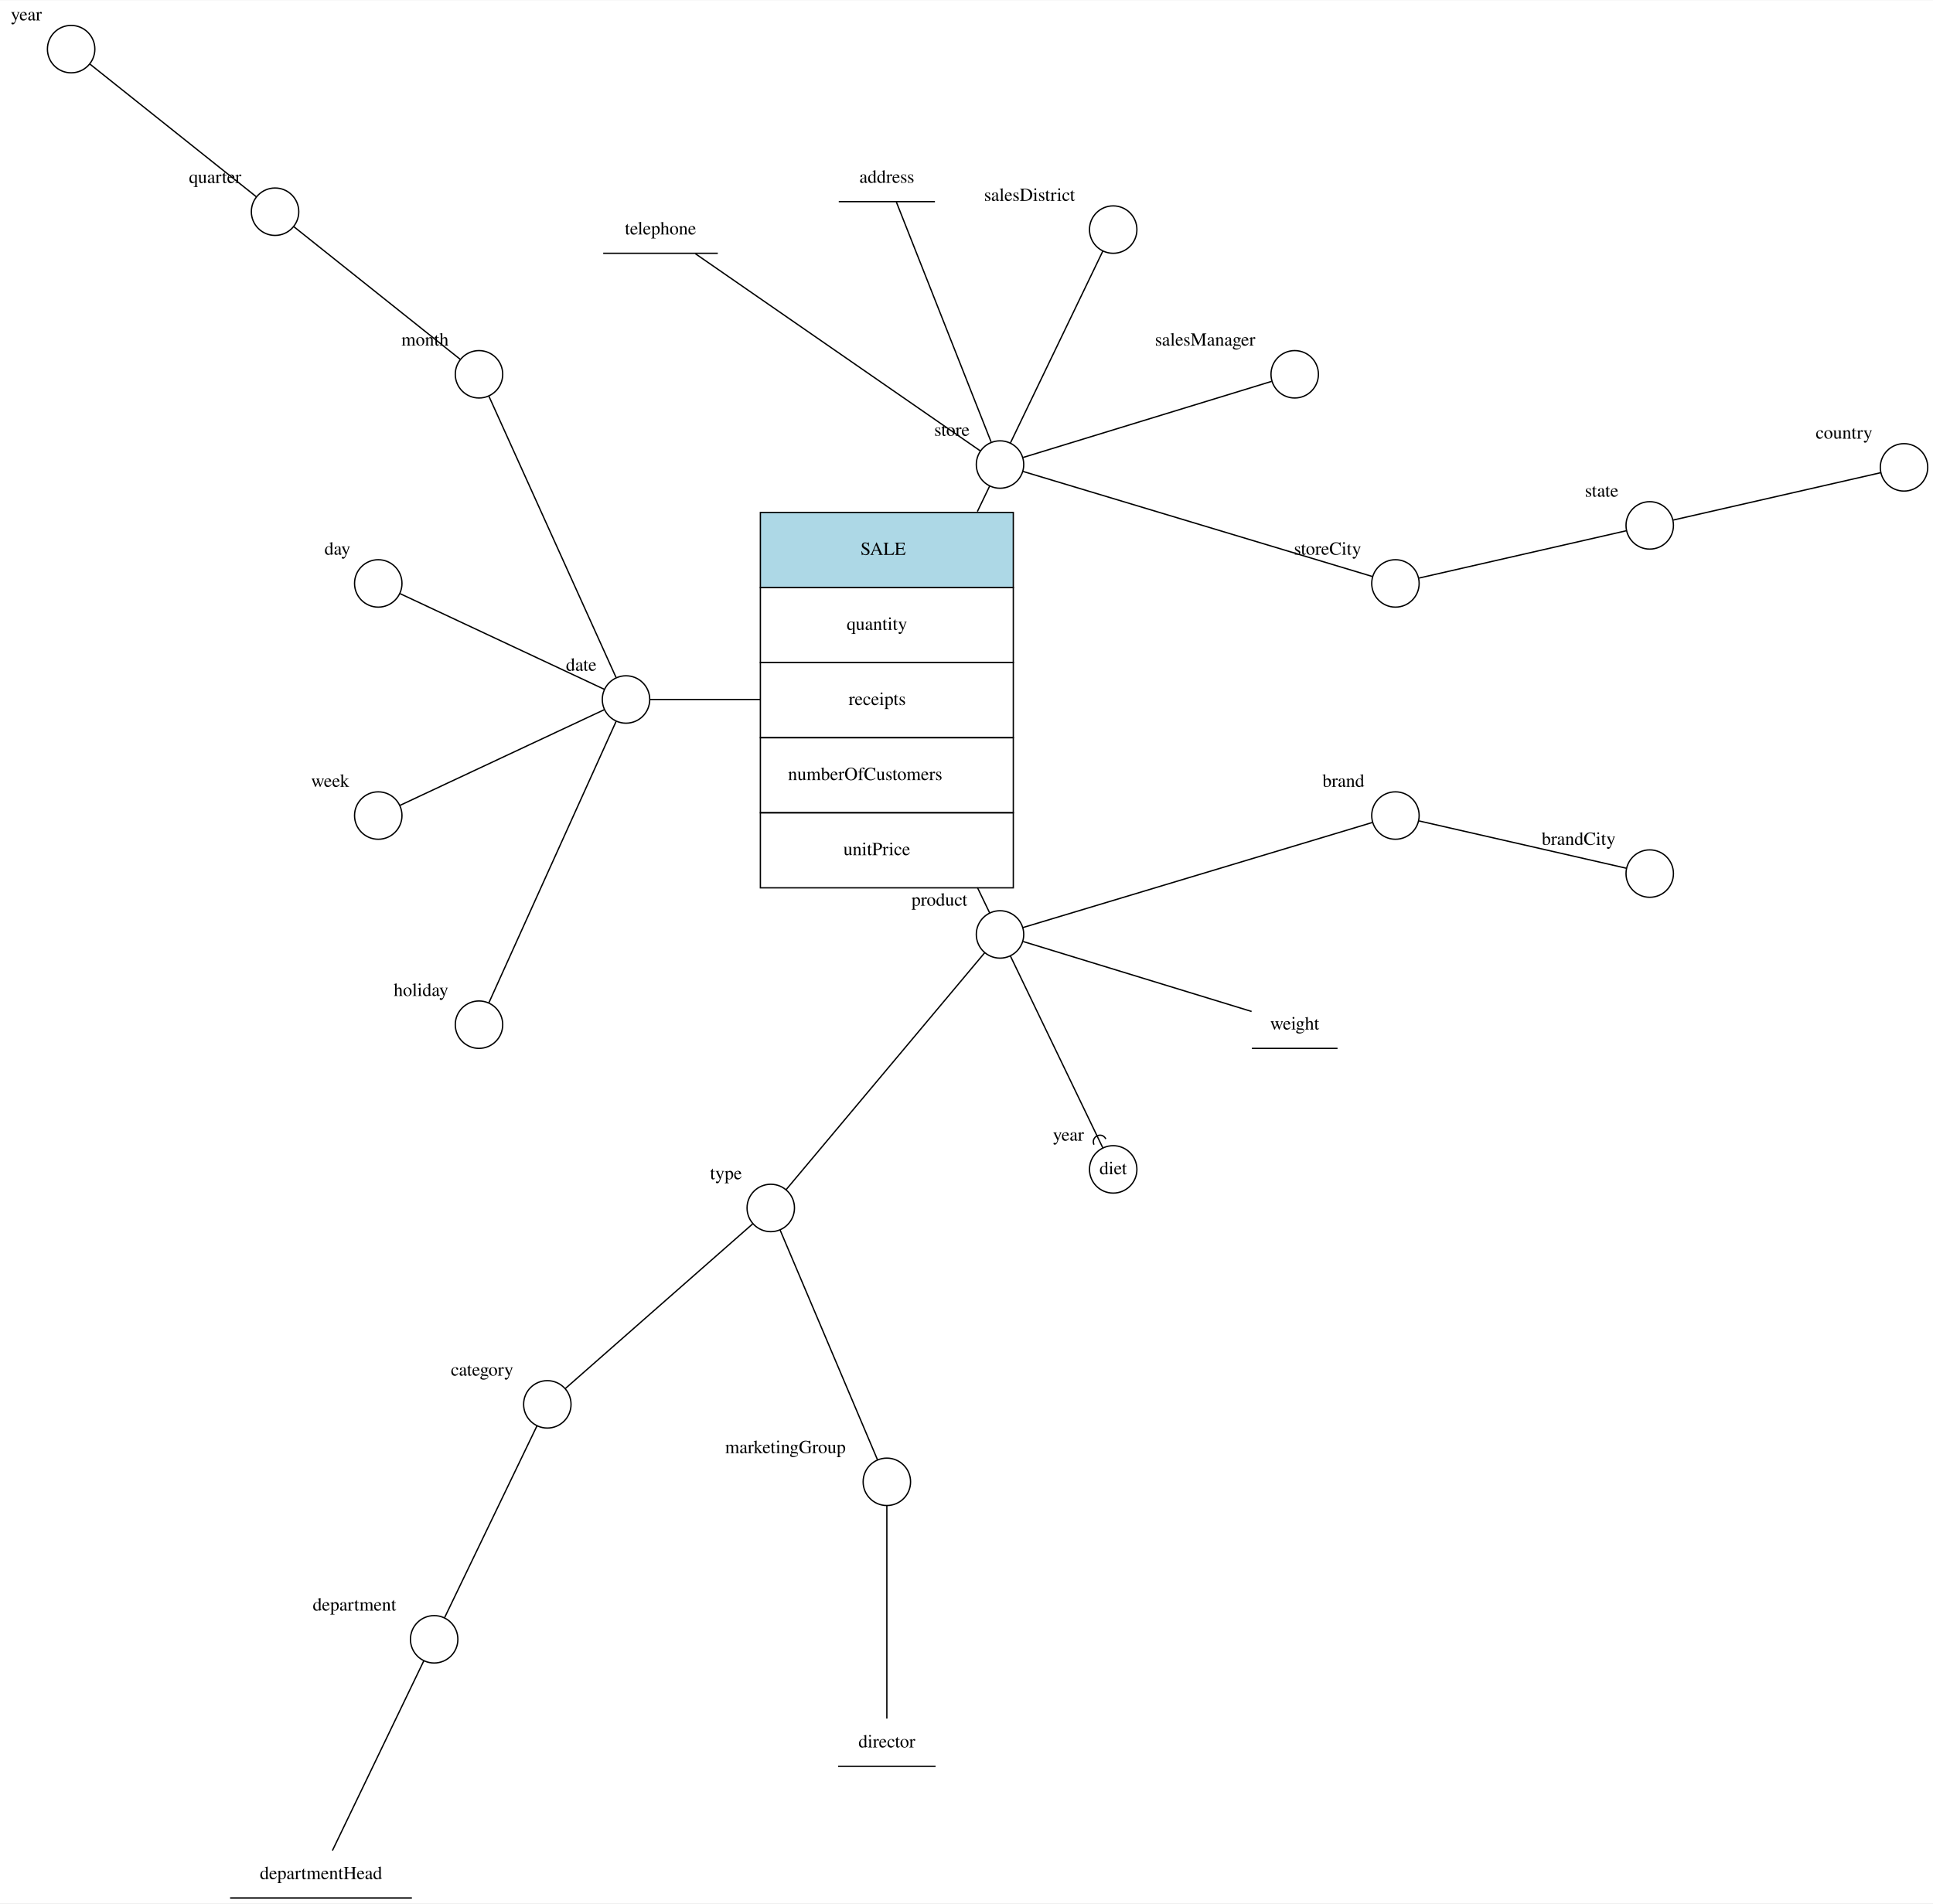
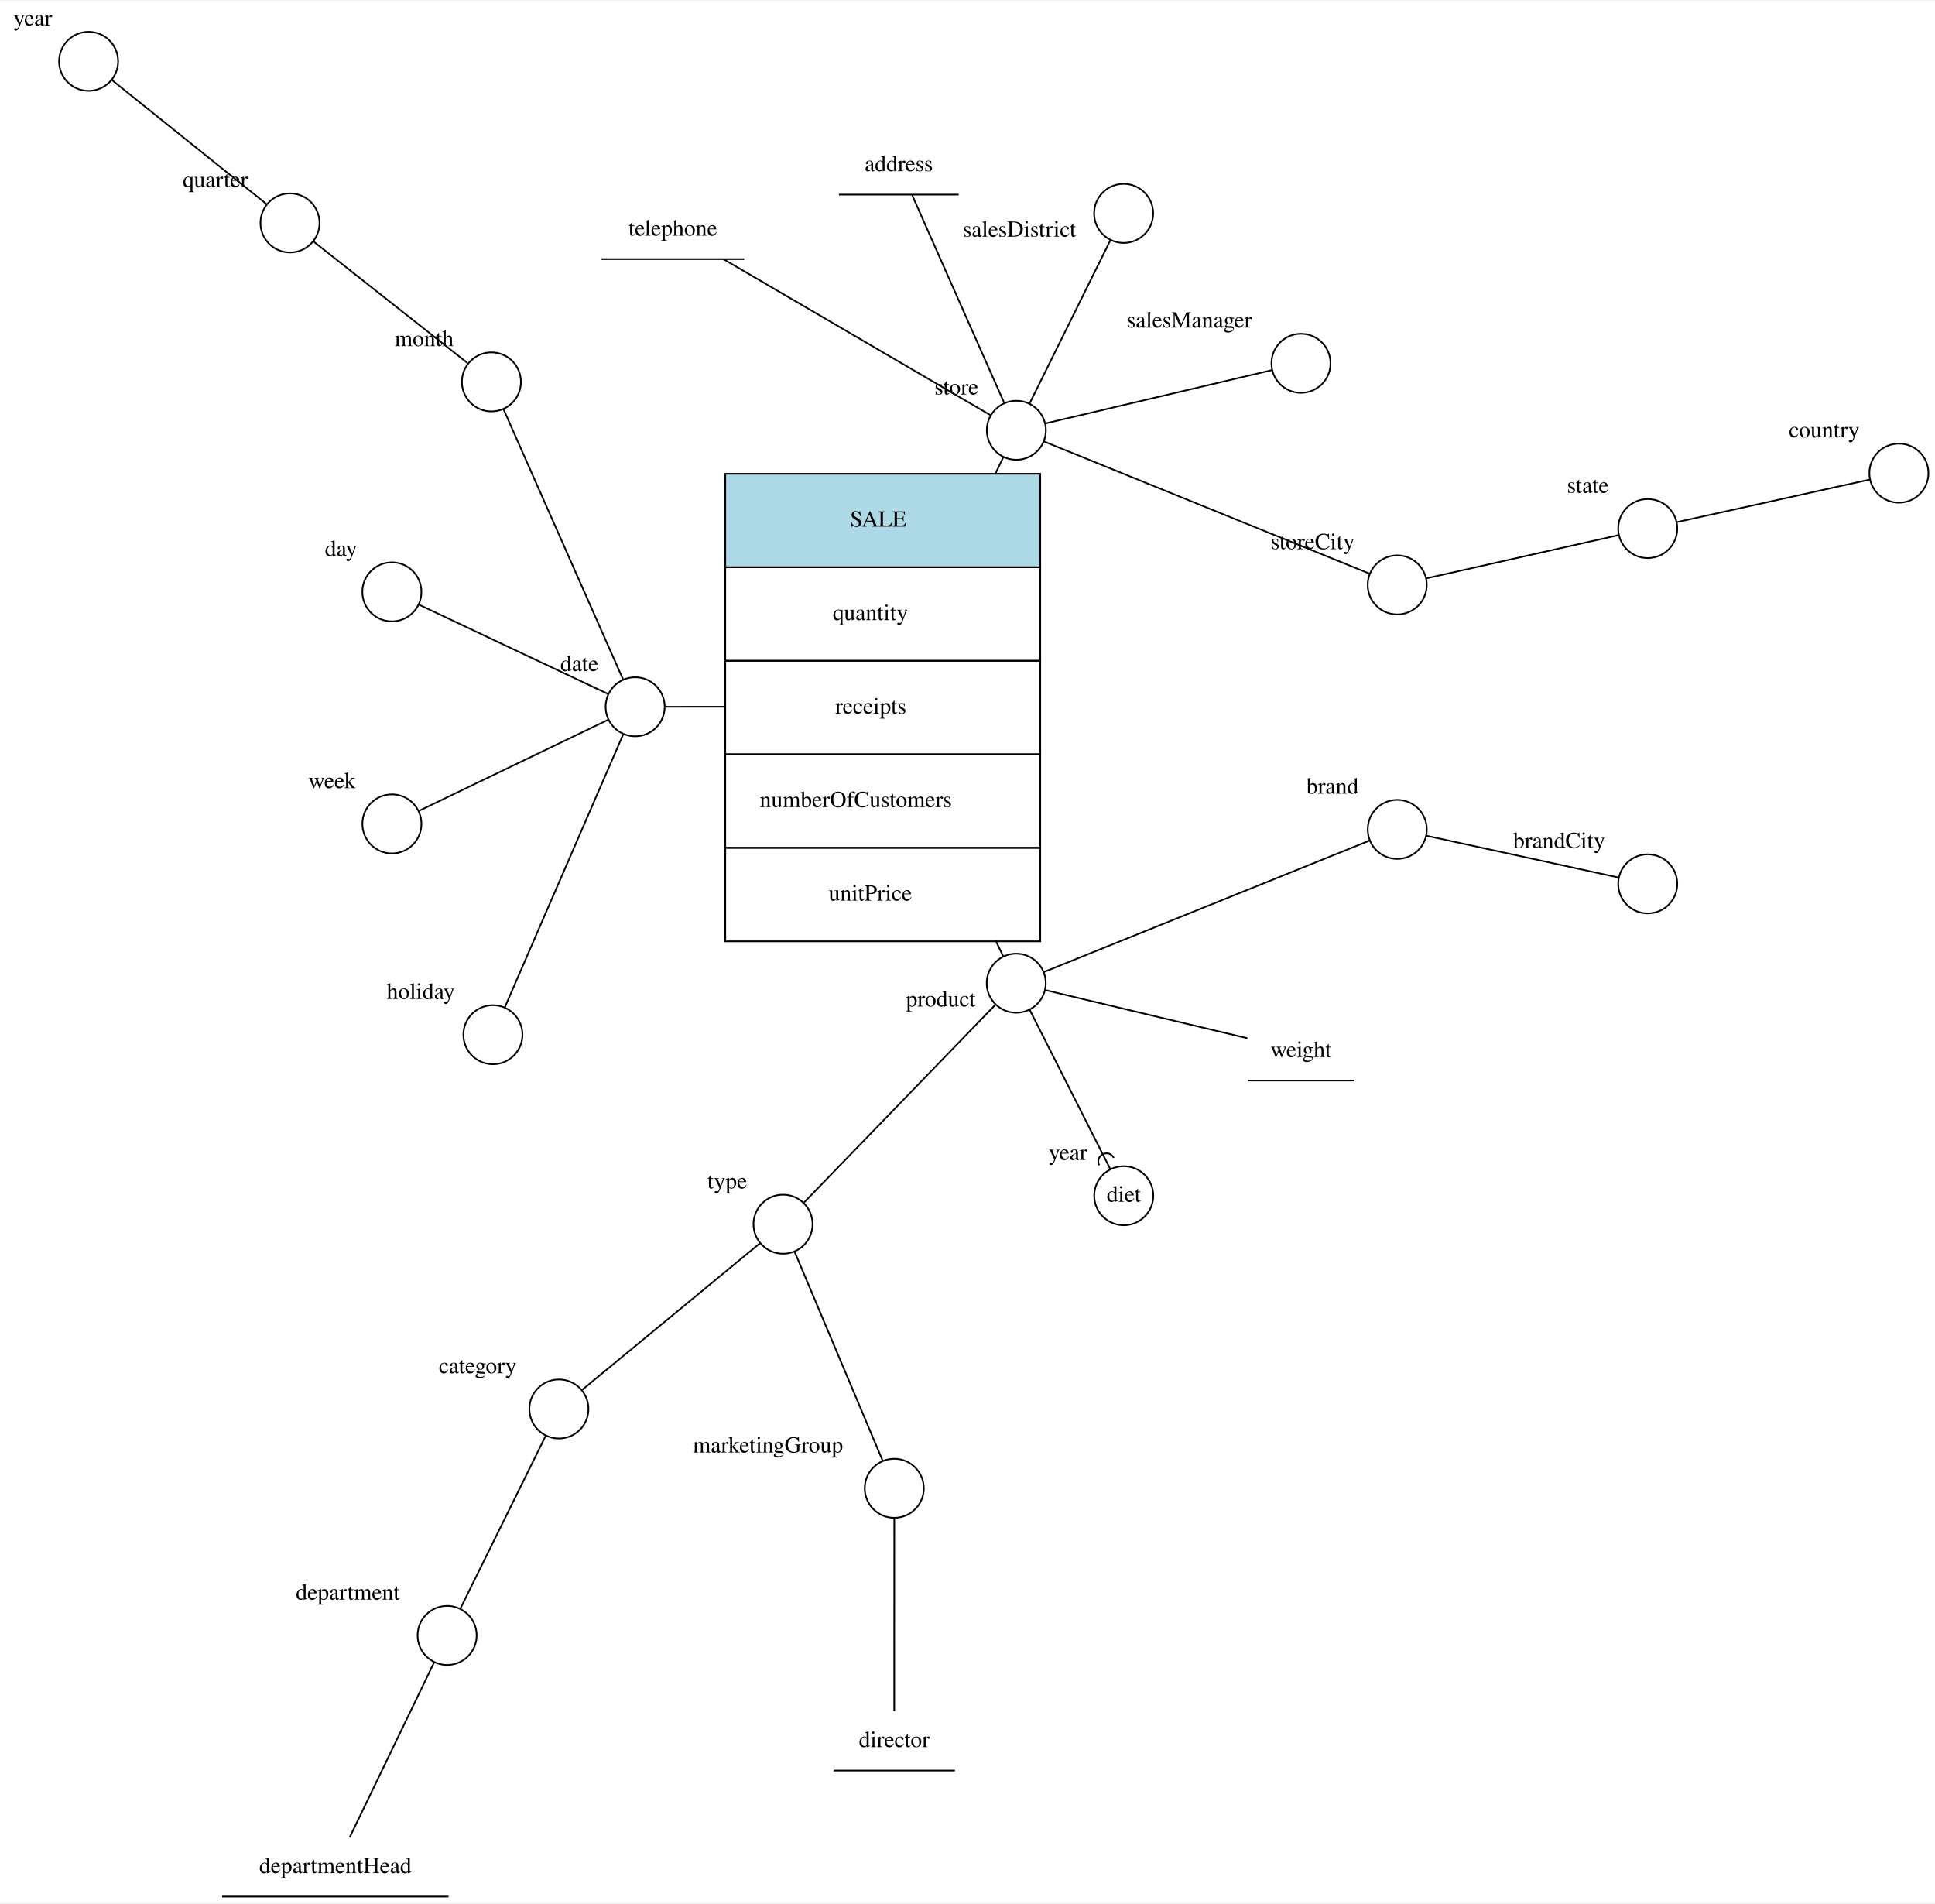
- <svg xmlns="http://www.w3.org/2000/svg" width="1467pt" height="1445pt" viewBox="0.00 0.00 1467.35 1444.76">
-   <g id="graph0" class="graph" transform="scale(1 1) rotate(0) translate(4 1440.76)">
-     <polygon fill="white" stroke="transparent" points="-4,4 -4,-1440.76 1463.35,-1440.76 1463.35,4 -4,4" />
+ <svg xmlns="http://www.w3.org/2000/svg" width="1179pt" height="1160pt" viewBox="0.00 0.00 1179.50 1159.69">
+   <g id="graph0" class="graph" transform="scale(1 1) rotate(0) translate(4 1155.69)">
+     <polygon fill="white" stroke="transparent" points="-4,4 -4,-1155.69 1175.5,-1155.69 1175.5,4 -4,4" />
    <g id="node1" class="node">
-       <polygon fill="lightblue" stroke="transparent" points="573.21,-994.96 573.21,-1051.96 765.21,-1051.96 765.21,-994.96 573.21,-994.96" />
-       <polygon fill="none" stroke="black" points="573.21,-994.96 573.21,-1051.96 765.21,-1051.96 765.21,-994.96 573.21,-994.96" />
-       <text text-anchor="start" x="649.21" y="-1019.76" font-family="Times,serif" font-size="14.00">SALE</text>
-       <polygon fill="none" stroke="black" points="573.21,-937.96 573.21,-994.96 765.21,-994.96 765.21,-937.96 573.21,-937.96" />
-       <text text-anchor="start" x="638.71" y="-962.76" font-family="Times,serif" font-size="14.00">quantity</text>
-       <polygon fill="none" stroke="black" points="573.21,-880.96 573.21,-937.96 765.21,-937.96 765.21,-880.96 573.21,-880.96" />
-       <text text-anchor="start" x="640.21" y="-905.76" font-family="Times,serif" font-size="14.00">receipts</text>
-       <polygon fill="none" stroke="black" points="573.21,-823.96 573.21,-880.96 765.21,-880.96 765.21,-823.96 573.21,-823.96" />
-       <text text-anchor="start" x="594.21" y="-848.76" font-family="Times,serif" font-size="14.00">numberOfCustomers</text>
-       <polygon fill="none" stroke="black" points="573.21,-766.96 573.21,-823.96 765.21,-823.96 765.21,-766.96 573.21,-766.96" />
-       <text text-anchor="start" x="636.21" y="-791.76" font-family="Times,serif" font-size="14.00">unitPrice</text>
+       <polygon fill="lightblue" stroke="transparent" points="438.1,-810.29 438.1,-867.29 630.1,-867.29 630.1,-810.29 438.1,-810.29" />
+       <polygon fill="none" stroke="black" points="438.1,-810.29 438.1,-867.29 630.1,-867.29 630.1,-810.29 438.1,-810.29" />
+       <text text-anchor="start" x="514.1" y="-835.09" font-family="Times,serif" font-size="14.00">SALE</text>
+       <polygon fill="none" stroke="black" points="438.1,-753.29 438.1,-810.29 630.1,-810.29 630.1,-753.29 438.1,-753.29" />
+       <text text-anchor="start" x="503.6" y="-778.09" font-family="Times,serif" font-size="14.00">quantity</text>
+       <polygon fill="none" stroke="black" points="438.1,-696.29 438.1,-753.29 630.1,-753.29 630.1,-696.29 438.1,-696.29" />
+       <text text-anchor="start" x="505.1" y="-721.09" font-family="Times,serif" font-size="14.00">receipts</text>
+       <polygon fill="none" stroke="black" points="438.1,-639.29 438.1,-696.29 630.1,-696.29 630.1,-639.29 438.1,-639.29" />
+       <text text-anchor="start" x="459.1" y="-664.09" font-family="Times,serif" font-size="14.00">numberOfCustomers</text>
+       <polygon fill="none" stroke="black" points="438.1,-582.29 438.1,-639.29 630.1,-639.29 630.1,-582.29 438.1,-582.29" />
+       <text text-anchor="start" x="501.1" y="-607.09" font-family="Times,serif" font-size="14.00">unitPrice</text>
    </g>
    <g id="node2" class="node">
-       <ellipse fill="none" stroke="black" cx="755.12" cy="-1088.35" rx="18" ry="18" />
-       <text text-anchor="middle" x="718.62" y="-1110.15" font-family="Times,serif" font-size="14.00">store</text>
+       <ellipse fill="none" stroke="black" cx="615.52" cy="-893.81" rx="18" ry="18" />
+       <text text-anchor="middle" x="579.02" y="-915.61" font-family="Times,serif" font-size="14.00">store</text>
    </g>
    <g id="edge1" class="edge">
-       <path fill="none" stroke="black" d="M737.94,-1052.68C741.49,-1060.05 744.67,-1066.65 747.3,-1072.1" />
+       <path fill="none" stroke="black" d="M602.98,-867.85C604.68,-871.38 606.26,-874.64 607.68,-877.58" />
    </g>
    <g id="node6" class="node">
-       <ellipse fill="none" stroke="black" cx="471.21" cy="-909.96" rx="18" ry="18" />
-       <text text-anchor="middle" x="437.21" y="-931.76" font-family="Times,serif" font-size="14.00">date</text>
+       <ellipse fill="none" stroke="black" cx="383.17" cy="-725.26" rx="18" ry="18" />
+       <text text-anchor="middle" x="349.17" y="-747.06" font-family="Times,serif" font-size="14.00">date</text>
    </g>
    <g id="edge5" class="edge">
-       <path fill="none" stroke="black" d="M573.11,-909.96C541.19,-909.96 508.86,-909.96 489.43,-909.96" />
+       <path fill="none" stroke="black" d="M438.09,-725.27C424.13,-725.27 411.19,-725.27 401.38,-725.26" />
    </g>
    <g id="node9" class="node">
-       <ellipse fill="none" stroke="black" cx="755.12" cy="-731.57" rx="18" ry="18" />
-       <text text-anchor="middle" x="709.12" y="-753.37" font-family="Times,serif" font-size="14.00">product</text>
+       <ellipse fill="none" stroke="black" cx="615.45" cy="-556.77" rx="18" ry="18" />
+       <text text-anchor="middle" x="569.45" y="-542.57" font-family="Times,serif" font-size="14.00">product</text>
    </g>
    <g id="edge8" class="edge">
-       <path fill="none" stroke="black" d="M737.94,-767.24C741.49,-759.87 744.67,-753.27 747.3,-747.81" />
+       <path fill="none" stroke="black" d="M602.92,-582.74C604.63,-579.2 606.2,-575.94 607.62,-573" />
    </g>
    <g id="node3" class="node">
-       <ellipse fill="none" stroke="black" cx="1055.28" cy="-998.08" rx="18" ry="18" />
-       <text text-anchor="middle" x="1003.78" y="-1019.88" font-family="Times,serif" font-size="14.00">storeCity</text>
+       <ellipse fill="none" stroke="black" cx="847.7" cy="-799.55" rx="18" ry="18" />
+       <text text-anchor="middle" x="796.2" y="-821.35" font-family="Times,serif" font-size="14.00">storeCity</text>
    </g>
    <g id="edge2" class="edge">
-       <path fill="none" stroke="black" d="M772.55,-1083.11C825.61,-1067.15 984.68,-1019.31 1037.8,-1003.34" />
+       <path fill="none" stroke="black" d="M632.22,-887.03C674.95,-869.68 787.93,-823.82 830.84,-806.4" />
    </g>
    <g id="node11" class="node">
-       <ellipse fill="none" stroke="black" cx="978.82" cy="-1156.86" rx="18" ry="18" />
-       <text text-anchor="middle" x="910.82" y="-1178.66" font-family="Times,serif" font-size="14.00">salesManager</text>
+       <ellipse fill="none" stroke="black" cx="789.03" cy="-934.64" rx="18" ry="18" />
+       <text text-anchor="middle" x="721.03" y="-956.44" font-family="Times,serif" font-size="14.00">salesManager</text>
    </g>
    <g id="edge10" class="edge">
-       <path fill="none" stroke="black" d="M772.67,-1093.73C814.49,-1106.53 919.61,-1138.73 961.34,-1151.51" />
+       <path fill="none" stroke="black" d="M633.11,-897.95C666.37,-905.77 738.1,-922.66 771.39,-930.49" />
    </g>
    <g id="node12" class="node">
-       <ellipse fill="none" stroke="black" cx="841.03" cy="-1266.74" rx="18" ry="18" />
-       <text text-anchor="middle" x="777.53" y="-1288.54" font-family="Times,serif" font-size="14.00">salesDistrict</text>
+       <ellipse fill="none" stroke="black" cx="680.93" cy="-1026.01" rx="18" ry="18" />
+       <text text-anchor="middle" x="617.43" y="-1011.81" font-family="Times,serif" font-size="14.00">salesDistrict</text>
    </g>
    <g id="edge11" class="edge">
-       <path fill="none" stroke="black" d="M763.05,-1104.81C779.41,-1138.8 816.77,-1216.37 833.12,-1250.32" />
+       <path fill="none" stroke="black" d="M623.54,-910.02C636.09,-935.39 660.25,-984.21 672.84,-1009.66" />
    </g>
    <g id="node13" class="node">
-       <polygon fill="none" stroke="transparent" points="705.71,-1323.96 632.71,-1323.96 632.71,-1287.96 705.71,-1287.96 705.71,-1323.96" />
-       <polyline fill="none" stroke="black" points="632.71,-1287.96 705.71,-1287.96 " />
-       <text text-anchor="middle" x="669.21" y="-1302.26" font-family="Times,serif" font-size="14.00">address</text>
+       <polygon fill="none" stroke="transparent" points="580.38,-1073.46 507.38,-1073.46 507.38,-1037.46 580.38,-1037.46 580.38,-1073.46" />
+       <polyline fill="none" stroke="black" points="507.38,-1037.46 580.38,-1037.46 " />
+       <text text-anchor="middle" x="543.88" y="-1051.76" font-family="Times,serif" font-size="14.00">address</text>
    </g>
    <g id="edge12" class="edge">
-       <path fill="none" stroke="black" d="M748.38,-1105.43C732.48,-1145.7 692.74,-1246.36 676.4,-1287.75" />
+       <path fill="none" stroke="black" d="M608.12,-910.5C594.61,-940.99 566.03,-1005.47 552,-1037.14" />
    </g>
    <g id="node14" class="node">
-       <polygon fill="none" stroke="transparent" points="540.89,-1284.74 453.89,-1284.74 453.89,-1248.74 540.89,-1248.74 540.89,-1284.74" />
-       <polyline fill="none" stroke="black" points="453.89,-1248.74 540.89,-1248.74 " />
-       <text text-anchor="middle" x="497.39" y="-1263.04" font-family="Times,serif" font-size="14.00">telephone</text>
+       <polygon fill="none" stroke="transparent" points="449.66,-1034.14 362.66,-1034.14 362.66,-998.14 449.66,-998.14 449.66,-1034.14" />
+       <polyline fill="none" stroke="black" points="362.66,-998.14 449.66,-998.14 " />
+       <text text-anchor="middle" x="406.16" y="-1012.44" font-family="Times,serif" font-size="14.00">telephone</text>
    </g>
    <g id="edge13" class="edge">
-       <path fill="none" stroke="black" d="M740.15,-1098.71C697.93,-1127.94 577.5,-1211.3 523.8,-1248.47" />
+       <path fill="none" stroke="black" d="M599.78,-903C565.26,-923.17 482.36,-971.61 437.04,-998.09" />
    </g>
    <g id="node4" class="node">
-       <ellipse fill="none" stroke="black" cx="1248.32" cy="-1042.14" rx="18" ry="18" />
-       <text text-anchor="middle" x="1211.82" y="-1063.94" font-family="Times,serif" font-size="14.00">state</text>
+       <ellipse fill="none" stroke="black" cx="1000.4" cy="-833.9" rx="18" ry="18" />
+       <text text-anchor="middle" x="963.9" y="-855.7" font-family="Times,serif" font-size="14.00">state</text>
    </g>
    <g id="edge3" class="edge">
-       <path fill="none" stroke="black" d="M1073.1,-1002.14C1109.87,-1010.54 1193.81,-1029.7 1230.55,-1038.08" />
+       <path fill="none" stroke="black" d="M865.51,-803.56C894.94,-810.18 953.35,-823.32 982.7,-829.92" />
    </g>
    <g id="node5" class="node">
-       <ellipse fill="none" stroke="black" cx="1441.35" cy="-1086.2" rx="18" ry="18" />
-       <text text-anchor="middle" x="1395.85" y="-1108" font-family="Times,serif" font-size="14.00">country</text>
+       <ellipse fill="none" stroke="black" cx="1153.5" cy="-867.68" rx="18" ry="18" />
+       <text text-anchor="middle" x="1108" y="-889.48" font-family="Times,serif" font-size="14.00">country</text>
    </g>
    <g id="edge4" class="edge">
-       <path fill="none" stroke="black" d="M1266.13,-1046.2C1302.91,-1054.6 1386.84,-1073.75 1423.58,-1082.14" />
+       <path fill="none" stroke="black" d="M1018.26,-837.84C1047.76,-844.35 1106.32,-857.27 1135.75,-863.77" />
    </g>
    <g id="node7" class="node">
-       <ellipse fill="none" stroke="black" cx="359.61" cy="-1156.86" rx="18" ry="18" />
-       <text text-anchor="middle" x="318.61" y="-1178.66" font-family="Times,serif" font-size="14.00">month</text>
+       <ellipse fill="none" stroke="black" cx="295.55" cy="-923.31" rx="18" ry="18" />
+       <text text-anchor="middle" x="254.55" y="-945.11" font-family="Times,serif" font-size="14.00">month</text>
    </g>
    <g id="edge6" class="edge">
-       <path fill="none" stroke="black" d="M463.71,-926.54C443.38,-971.52 387.36,-1095.46 367.07,-1140.35" />
+       <path fill="none" stroke="black" d="M375.85,-741.8C359.36,-779.08 319.44,-869.3 302.91,-906.67" />
    </g>
    <g id="node15" class="node">
-       <ellipse fill="none" stroke="black" cx="283.14" cy="-998.08" rx="18" ry="18" />
-       <text text-anchor="middle" x="252.14" y="-1019.88" font-family="Times,serif" font-size="14.00">day</text>
+       <ellipse fill="none" stroke="black" cx="234.88" cy="-795.3" rx="18" ry="18" />
+       <text text-anchor="middle" x="203.88" y="-817.1" font-family="Times,serif" font-size="14.00">day</text>
    </g>
    <g id="edge14" class="edge">
-       <path fill="none" stroke="black" d="M454.85,-917.62C419.28,-934.29 335.25,-973.66 299.6,-990.37" />
+       <path fill="none" stroke="black" d="M366.73,-733.02C338.23,-746.48 279.94,-774.01 251.39,-787.5" />
    </g>
    <g id="node16" class="node">
-       <ellipse fill="none" stroke="black" cx="283.14" cy="-821.84" rx="18" ry="18" />
-       <text text-anchor="middle" x="246.64" y="-843.64" font-family="Times,serif" font-size="14.00">week</text>
+       <ellipse fill="none" stroke="black" cx="234.89" cy="-653.87" rx="18" ry="18" />
+       <text text-anchor="middle" x="198.39" y="-675.67" font-family="Times,serif" font-size="14.00">week</text>
    </g>
    <g id="edge15" class="edge">
-       <path fill="none" stroke="black" d="M454.85,-902.29C419.28,-885.63 335.25,-846.26 299.6,-829.55" />
+       <path fill="none" stroke="black" d="M366.73,-717.35C338.23,-703.62 279.95,-675.56 251.39,-661.82" />
    </g>
    <g id="node17" class="node">
-       <ellipse fill="none" stroke="black" cx="359.61" cy="-663.06" rx="18" ry="18" />
-       <text text-anchor="middle" x="315.61" y="-684.86" font-family="Times,serif" font-size="14.00">holiday</text>
+       <ellipse fill="none" stroke="black" cx="296.47" cy="-525.36" rx="18" ry="18" />
+       <text text-anchor="middle" x="252.47" y="-547.16" font-family="Times,serif" font-size="14.00">holiday</text>
    </g>
    <g id="edge16" class="edge">
-       <path fill="none" stroke="black" d="M463.71,-893.38C443.38,-848.4 387.36,-724.46 367.07,-679.57" />
+       <path fill="none" stroke="black" d="M375.93,-708.56C359.61,-670.93 320.11,-579.87 303.76,-542.15" />
    </g>
    <g id="node8" class="node">
-       <ellipse fill="none" stroke="black" cx="204.8" cy="-1280.31" rx="18" ry="18" />
-       <text text-anchor="middle" x="159.3" y="-1302.11" font-family="Times,serif" font-size="14.00">quarter</text>
+       <ellipse fill="none" stroke="black" cx="172.77" cy="-1020.19" rx="18" ry="18" />
+       <text text-anchor="middle" x="127.27" y="-1041.99" font-family="Times,serif" font-size="14.00">quarter</text>
    </g>
    <g id="edge7" class="edge">
-       <path fill="none" stroke="black" d="M345.32,-1168.25C315.83,-1191.77 248.52,-1245.45 219.05,-1268.95" />
+       <path fill="none" stroke="black" d="M280.98,-934.8C257.22,-953.55 210.43,-990.47 186.94,-1009.01" />
    </g>
    <g id="node18" class="node">
-       <ellipse fill="none" stroke="black" cx="50" cy="-1403.76" rx="18" ry="18" />
-       <text text-anchor="middle" x="16" y="-1425.56" font-family="Times,serif" font-size="14.00">year</text>
+       <ellipse fill="none" stroke="black" cx="50" cy="-1118.69" rx="18" ry="18" />
+       <text text-anchor="middle" x="16" y="-1140.49" font-family="Times,serif" font-size="14.00">year</text>
    </g>
    <g id="edge17" class="edge">
-       <path fill="none" stroke="black" d="M190.52,-1291.7C161.03,-1315.22 93.71,-1368.9 64.25,-1392.4" />
+       <path fill="none" stroke="black" d="M158.69,-1031.49C135.13,-1050.39 87.99,-1088.21 64.3,-1107.22" />
    </g>
    <g id="node10" class="node">
-       <ellipse fill="none" stroke="black" cx="581.09" cy="-523.89" rx="18" ry="18" />
-       <text text-anchor="middle" x="547.09" y="-545.69" font-family="Times,serif" font-size="14.00">type</text>
+       <ellipse fill="none" stroke="black" cx="473.3" cy="-409.85" rx="18" ry="18" />
+       <text text-anchor="middle" x="439.3" y="-431.65" font-family="Times,serif" font-size="14.00">type</text>
    </g>
    <g id="edge9" class="edge">
-       <path fill="none" stroke="black" d="M743.43,-717.62C711.73,-679.78 624.37,-575.54 592.73,-537.78" />
+       <path fill="none" stroke="black" d="M602.84,-543.73C575.93,-515.92 513.16,-451.04 486.09,-423.07" />
    </g>
    <g id="node19" class="node">
-       <ellipse fill="none" stroke="black" cx="841.03" cy="-553.18" rx="18" ry="18" />
-       <text text-anchor="middle" x="841.03" y="-549.48" font-family="Times,serif" font-size="14.00">diet</text>
-       <text text-anchor="middle" x="807.03" y="-574.98" font-family="Times,serif" font-size="14.00">year</text>
+       <ellipse fill="none" stroke="black" cx="681" cy="-427.22" rx="18" ry="18" />
+       <text text-anchor="middle" x="681" y="-423.52" font-family="Times,serif" font-size="14.00">diet</text>
+       <text text-anchor="middle" x="647" y="-449.02" font-family="Times,serif" font-size="14.00">year</text>
    </g>
    <g id="edge18" class="edge">
-       <path fill="none" stroke="black" d="M763.05,-715.1C778.07,-683.91 810.78,-615.98 828.7,-578.79" />
-       <polyline fill="none" stroke="black" points="833.12,-569.6 828.78,-578.61 " />
-       <path fill="none" stroke="black" d="M826.45,-571.93C823.78,-577.94 832.34,-582.28 835.45,-576.27" />
+       <path fill="none" stroke="black" d="M623.62,-540.63C634.81,-518.52 655.01,-478.59 668.21,-452.49" />
+       <polyline fill="none" stroke="black" points="672.73,-443.57 668.21,-452.49 " />
+       <path fill="none" stroke="black" d="M666.01,-445.77C663.22,-451.72 671.7,-456.23 674.93,-450.28" />
    </g>
    <g id="node20" class="node">
-       <polygon fill="none" stroke="transparent" points="1011.32,-681.06 946.32,-681.06 946.32,-645.06 1011.32,-645.06 1011.32,-681.06" />
-       <polyline fill="none" stroke="black" points="946.32,-645.06 1011.32,-645.06 " />
-       <text text-anchor="middle" x="978.82" y="-659.36" font-family="Times,serif" font-size="14.00">weight</text>
+       <polygon fill="none" stroke="transparent" points="821.54,-533.43 756.54,-533.43 756.54,-497.43 821.54,-497.43 821.54,-533.43" />
+       <polyline fill="none" stroke="black" points="756.54,-497.43 821.54,-497.43 " />
+       <text text-anchor="middle" x="789.04" y="-511.73" font-family="Times,serif" font-size="14.00">weight</text>
    </g>
    <g id="edge19" class="edge">
-       <path fill="none" stroke="black" d="M772.67,-726.19C810.06,-714.74 898.05,-687.79 946.1,-673.08" />
+       <path fill="none" stroke="black" d="M633.05,-552.58C661.93,-545.7 719.8,-531.92 756.36,-523.21" />
    </g>
    <g id="node21" class="node">
-       <ellipse fill="none" stroke="black" cx="1055.28" cy="-821.84" rx="18" ry="18" />
-       <text text-anchor="middle" x="1015.78" y="-843.64" font-family="Times,serif" font-size="14.00">brand</text>
+       <ellipse fill="none" stroke="black" cx="847.72" cy="-650.52" rx="18" ry="18" />
+       <text text-anchor="middle" x="808.22" y="-672.32" font-family="Times,serif" font-size="14.00">brand</text>
    </g>
    <g id="edge20" class="edge">
-       <path fill="none" stroke="black" d="M772.55,-736.81C825.61,-752.77 984.68,-800.61 1037.8,-816.58" />
+       <path fill="none" stroke="black" d="M632.16,-563.52C674.91,-580.77 787.93,-626.39 830.86,-643.71" />
    </g>
    <g id="node23" class="node">
-       <ellipse fill="none" stroke="black" cx="411.48" cy="-374.78" rx="18" ry="18" />
-       <text text-anchor="middle" x="361.98" y="-396.58" font-family="Times,serif" font-size="14.00">category</text>
+       <ellipse fill="none" stroke="black" cx="336.7" cy="-297.21" rx="18" ry="18" />
+       <text text-anchor="middle" x="287.2" y="-319.01" font-family="Times,serif" font-size="14.00">category</text>
    </g>
    <g id="edge22" class="edge">
-       <path fill="none" stroke="black" d="M567.5,-511.94C535.74,-484.02 456.96,-414.76 425.14,-386.79" />
+       <path fill="none" stroke="black" d="M459.2,-398.22C433.02,-376.63 377.21,-330.61 350.94,-308.94" />
    </g>
    <g id="node26" class="node">
-       <ellipse fill="none" stroke="black" cx="669.21" cy="-315.96" rx="18" ry="18" />
-       <text text-anchor="middle" x="592.21" y="-337.76" font-family="Times,serif" font-size="14.00">marketingGroup</text>
+       <ellipse fill="none" stroke="black" cx="541.12" cy="-248.87" rx="18" ry="18" />
+       <text text-anchor="middle" x="464.12" y="-270.67" font-family="Times,serif" font-size="14.00">marketingGroup</text>
    </g>
    <g id="edge25" class="edge">
-       <path fill="none" stroke="black" d="M588.15,-507.22C604.65,-468.29 645.58,-371.71 662.11,-332.7" />
+       <path fill="none" stroke="black" d="M480.3,-393.22C493.3,-362.38 521.01,-296.6 534.06,-265.64" />
    </g>
    <g id="node22" class="node">
-       <ellipse fill="none" stroke="black" cx="1248.32" cy="-777.78" rx="18" ry="18" />
-       <text text-anchor="middle" x="1194.32" y="-799.58" font-family="Times,serif" font-size="14.00">brandCity</text>
+       <ellipse fill="none" stroke="black" cx="1000.4" cy="-617.31" rx="18" ry="18" />
+       <text text-anchor="middle" x="946.4" y="-639.11" font-family="Times,serif" font-size="14.00">brandCity</text>
    </g>
    <g id="edge21" class="edge">
-       <path fill="none" stroke="black" d="M1073.1,-817.77C1109.87,-809.38 1193.81,-790.22 1230.55,-781.84" />
+       <path fill="none" stroke="black" d="M865.54,-646.64C894.96,-640.24 953.35,-627.54 982.7,-621.16" />
    </g>
    <g id="node24" class="node">
-       <ellipse fill="none" stroke="black" cx="325.57" cy="-196.39" rx="18" ry="18" />
-       <text text-anchor="middle" x="265.07" y="-218.19" font-family="Times,serif" font-size="14.00">department</text>
+       <ellipse fill="none" stroke="black" cx="268.55" cy="-159.18" rx="18" ry="18" />
+       <text text-anchor="middle" x="208.05" y="-180.98" font-family="Times,serif" font-size="14.00">department</text>
    </g>
    <g id="edge23" class="edge">
-       <path fill="none" stroke="black" d="M403.56,-358.32C387.19,-324.34 349.83,-246.77 333.48,-212.81" />
+       <path fill="none" stroke="black" d="M328.62,-280.83C315.5,-254.27 289.73,-202.09 276.62,-175.54" />
    </g>
    <g id="node25" class="node">
-       <polygon fill="none" stroke="transparent" points="308.67,-36 170.67,-36 170.67,0 308.67,0 308.67,-36" />
-       <polyline fill="none" stroke="black" points="170.67,0 308.67,0 " />
-       <text text-anchor="middle" x="239.67" y="-14.3" font-family="Times,serif" font-size="14.00">departmentHead</text>
+       <polygon fill="none" stroke="transparent" points="269.41,-36 131.41,-36 131.41,0 269.41,0 269.41,-36" />
+       <polyline fill="none" stroke="black" points="131.41,0 269.41,0 " />
+       <text text-anchor="middle" x="200.41" y="-14.3" font-family="Times,serif" font-size="14.00">departmentHead</text>
    </g>
    <g id="edge24" class="edge">
-       <path fill="none" stroke="black" d="M317.65,-179.93C301.53,-146.46 265.06,-70.73 248.34,-36" />
+       <path fill="none" stroke="black" d="M260.6,-142.71C247.75,-116.09 222.51,-63.8 209.17,-36.14" />
    </g>
    <g id="node27" class="node">
-       <polygon fill="none" stroke="transparent" points="706.21,-135.96 632.21,-135.96 632.21,-99.96 706.21,-99.96 706.21,-135.96" />
-       <polyline fill="none" stroke="black" points="632.21,-99.96 706.21,-99.96 " />
-       <text text-anchor="middle" x="669.21" y="-114.26" font-family="Times,serif" font-size="14.00">director</text>
+       <polygon fill="none" stroke="transparent" points="578.1,-112.81 504.1,-112.81 504.1,-76.81 578.1,-76.81 578.1,-112.81" />
+       <polyline fill="none" stroke="black" points="504.1,-76.81 578.1,-76.81 " />
+       <text text-anchor="middle" x="541.1" y="-91.11" font-family="Times,serif" font-size="14.00">director</text>
    </g>
    <g id="edge26" class="edge">
-       <path fill="none" stroke="black" d="M669.21,-297.69C669.21,-259.97 669.21,-173.87 669.21,-136.19" />
+       <path fill="none" stroke="black" d="M541.12,-230.59C541.12,-200.94 541.11,-142.7 541.1,-113.06" />
    </g>
  </g>
</svg>
